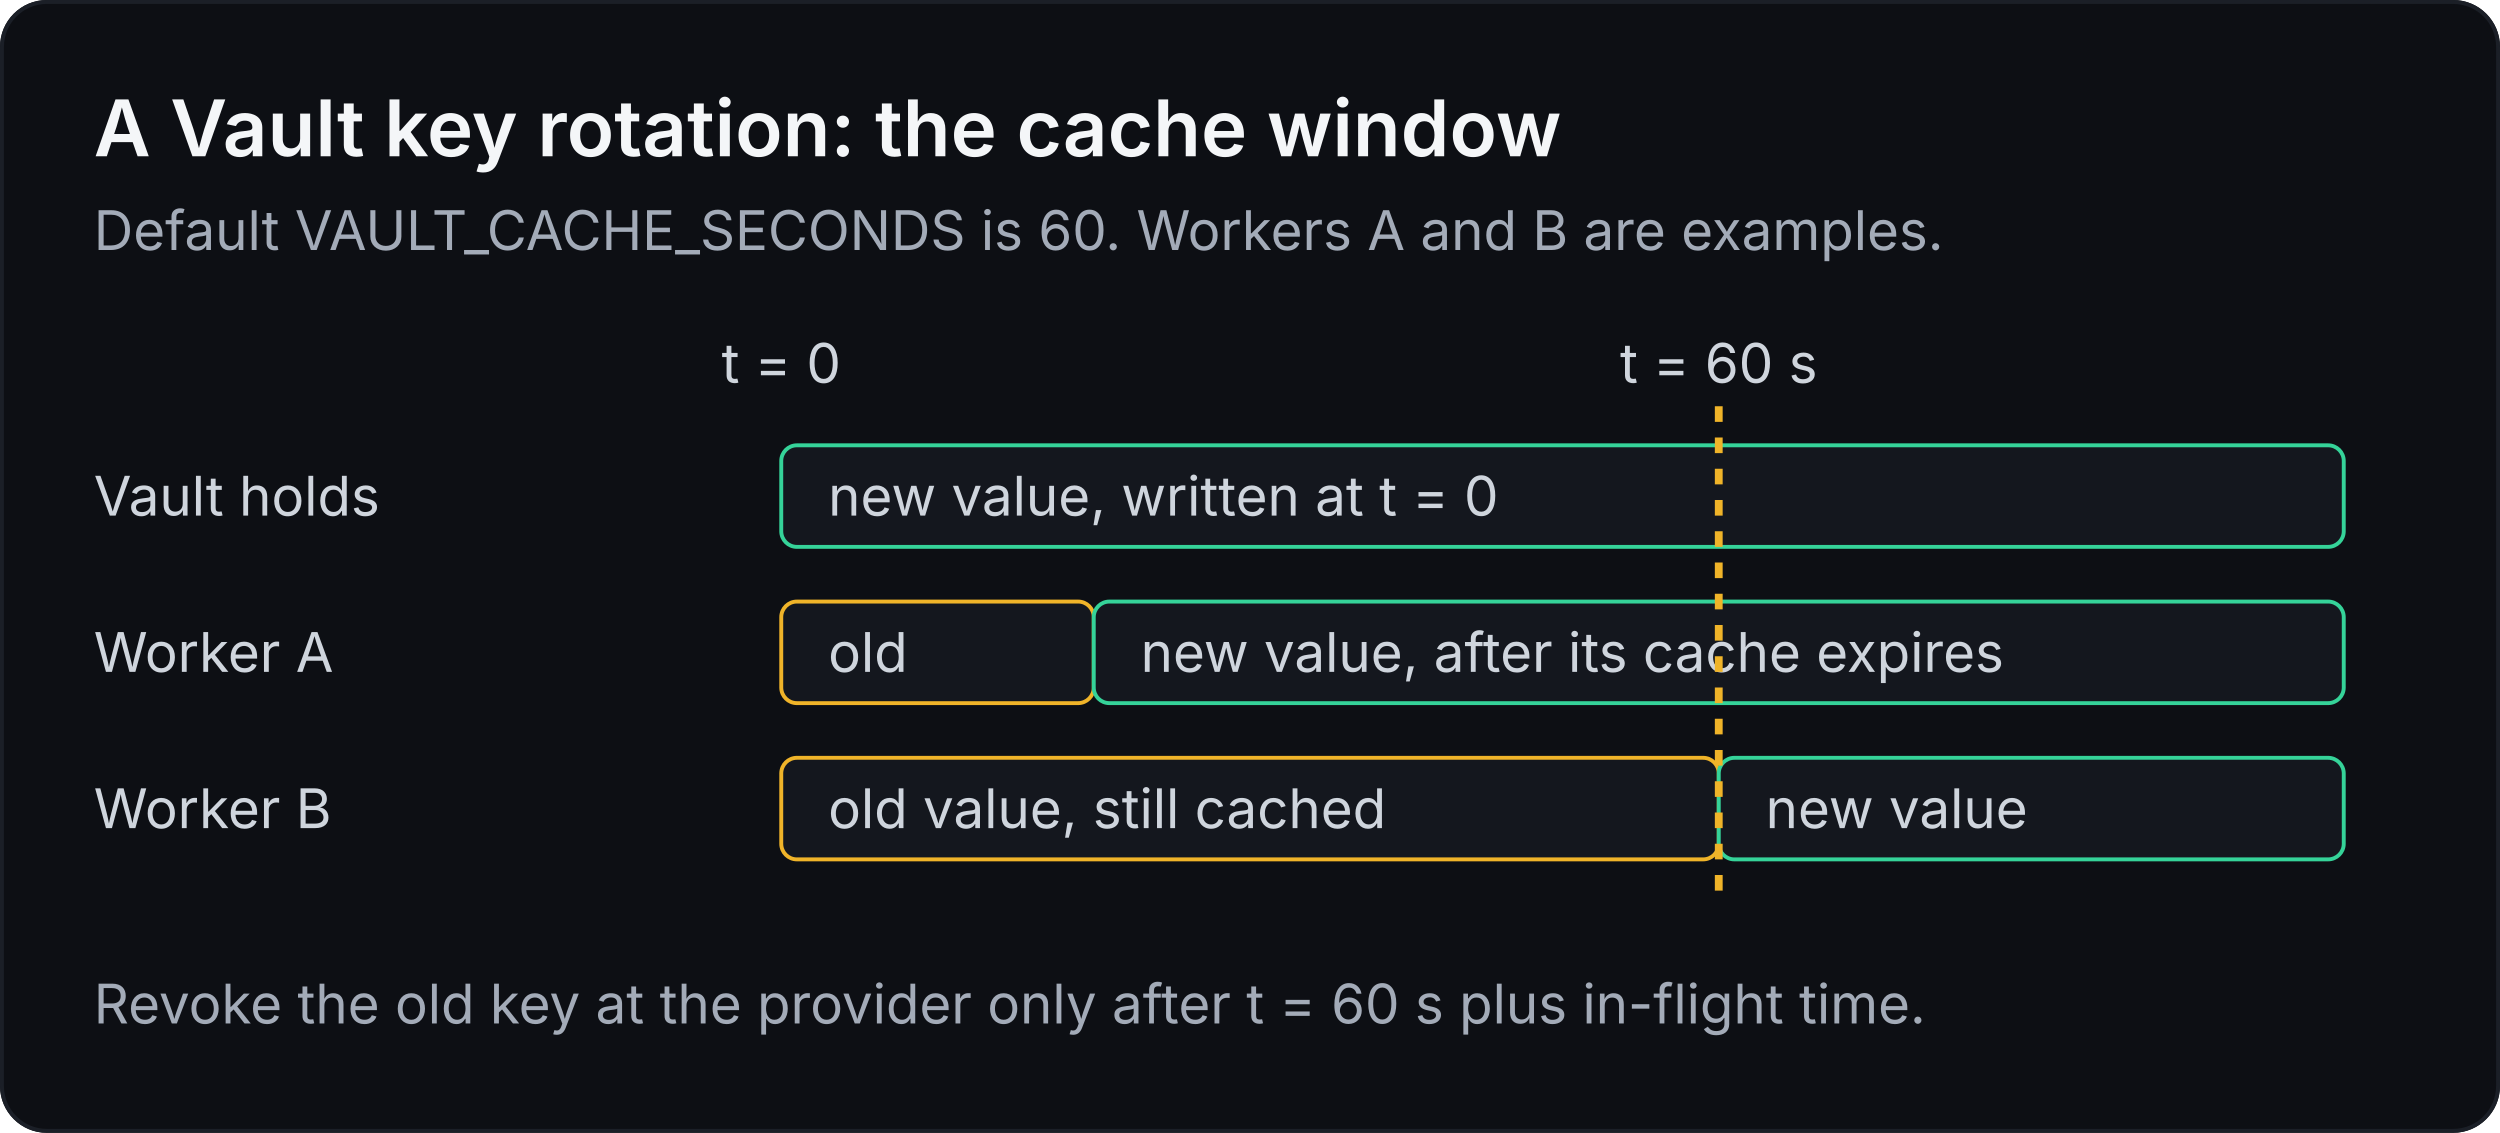
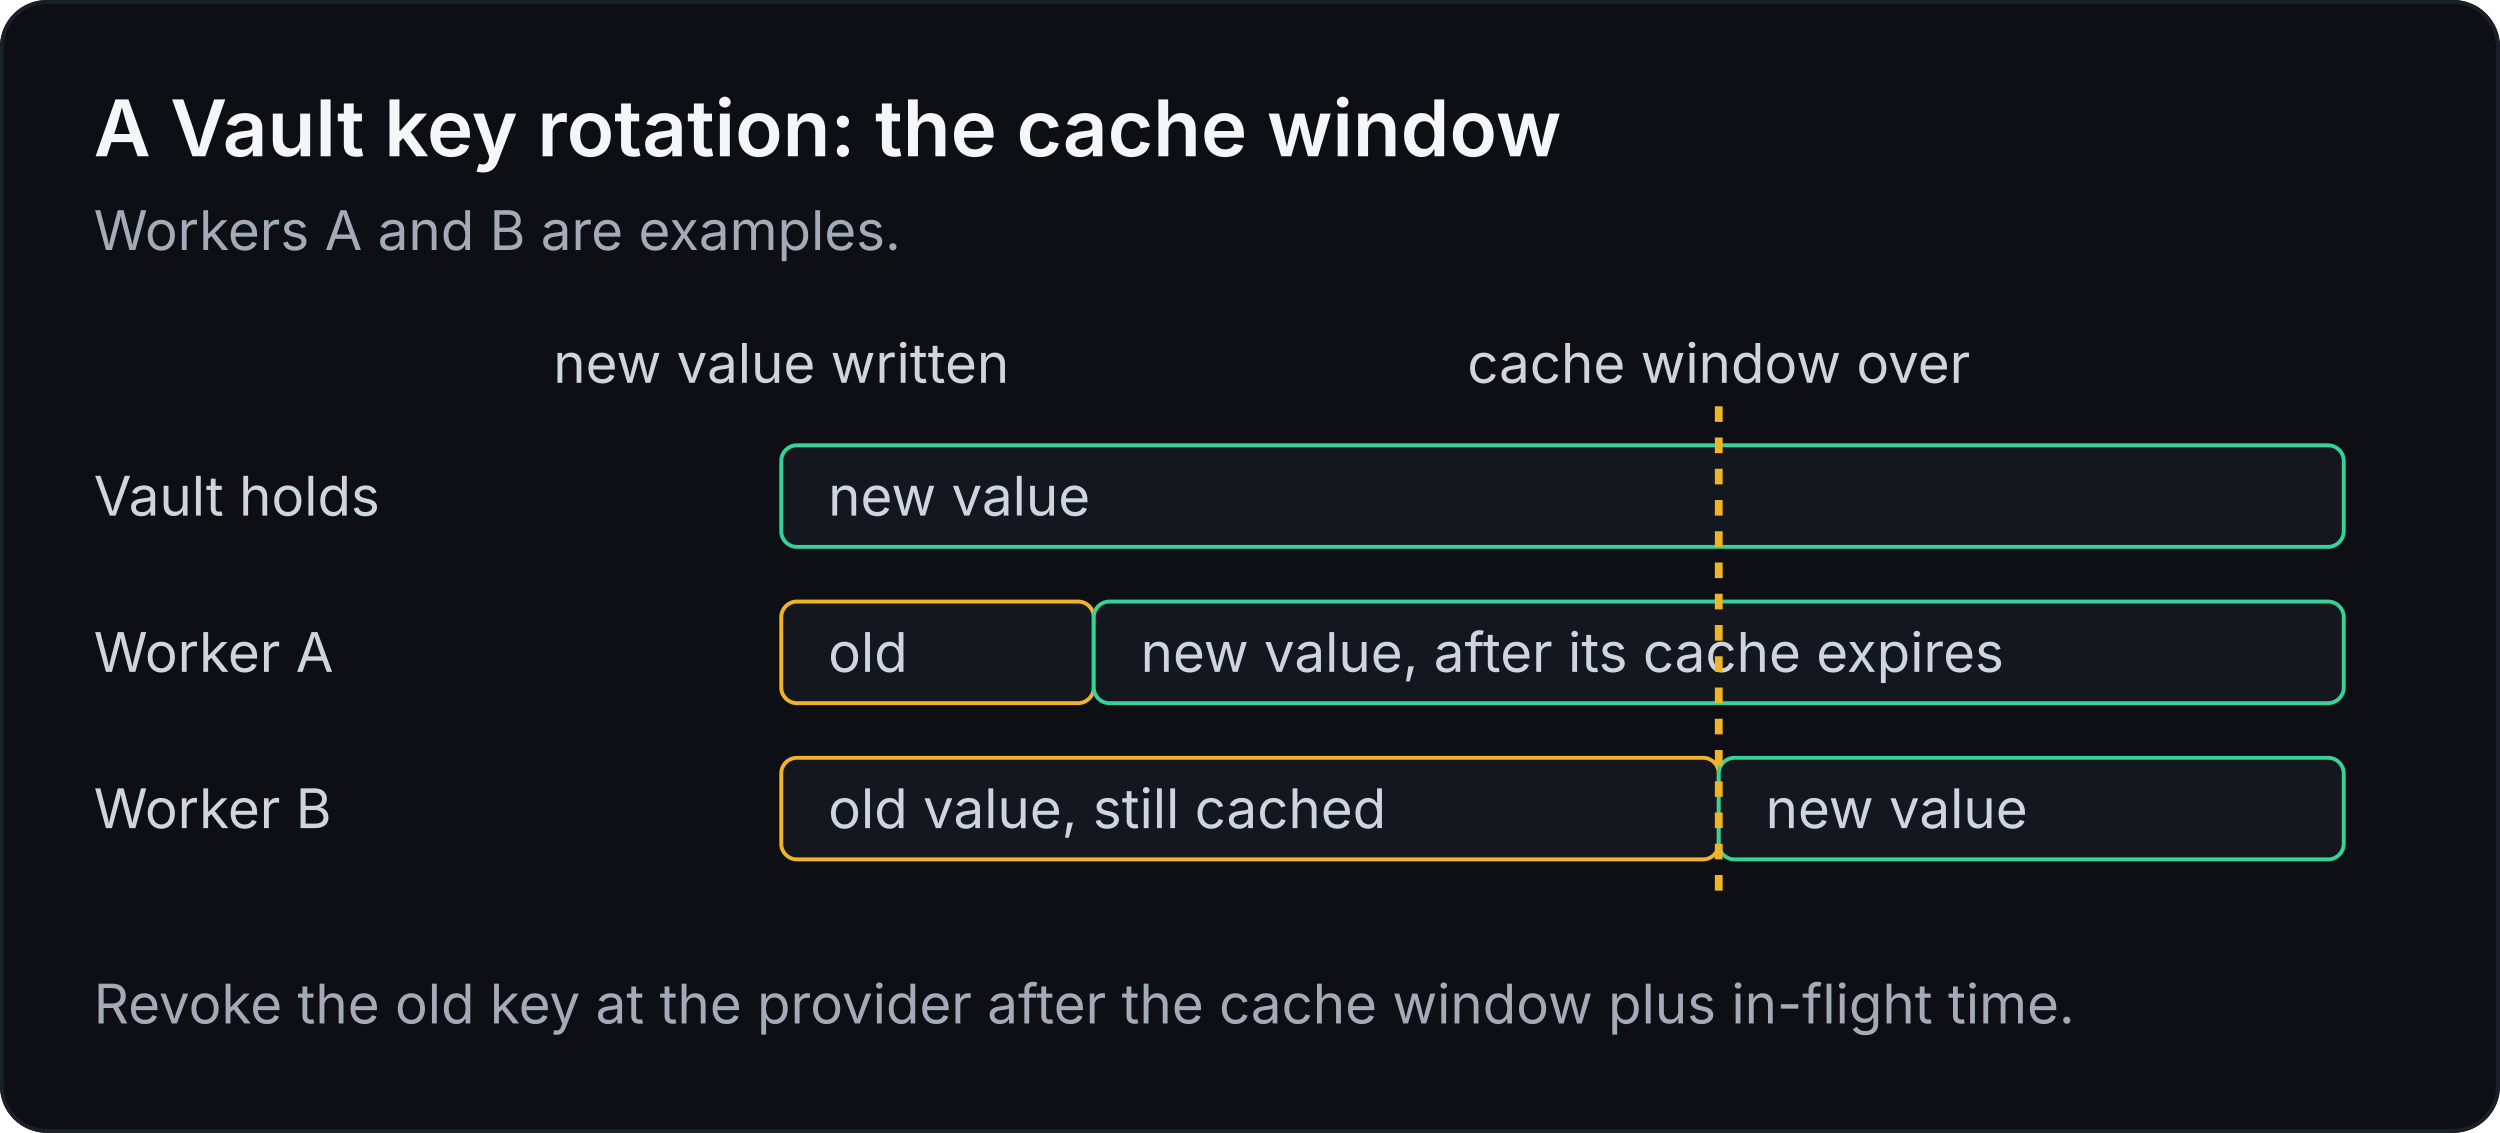
<svg xmlns="http://www.w3.org/2000/svg" viewBox="0 0 640 290" width="640" height="290" font-family="Inter, system-ui, sans-serif">
  <rect width="640" height="290" rx="12" fill="#0d0f14" />
  <rect x="0.5" y="0.5" width="639" height="289" rx="11.5" fill="none" stroke="#1b1f27" />
  <text x="24" y="40" fill="#f4f6f8" font-size="20" font-weight="600">A Vault key rotation: the cache window</text>
-   <text x="24" y="64" fill="#a3abb8" font-size="14">Default VAULT_CACHE_SECONDS is 60. Workers A and B are examples.</text>
-   <text x="200" y="98" fill="#cfd5dd" font-size="14" text-anchor="middle">t = 0</text>
-   <text x="440" y="98" fill="#cfd5dd" font-size="14" text-anchor="middle">t = 60 s</text>
+   <text x="24" y="64" fill="#a3abb8" font-size="14">Workers A and B are examples.</text>
+   <text x="200" y="98" fill="#cfd5dd" font-size="14" text-anchor="middle">new value written</text>
+   <text x="440" y="98" fill="#cfd5dd" font-size="14" text-anchor="middle">cache window over</text>
  <text x="24" y="132" fill="#cfd5dd" font-size="14">Vault holds</text>
  <rect x="200" y="114" width="400" height="26" rx="4" fill="#14171e" stroke="#35d399" />
-   <text x="212" y="132" fill="#cfd5dd" font-size="14">new value, written at t = 0</text>
+   <text x="212" y="132" fill="#cfd5dd" font-size="14">new value</text>
  <text x="24" y="172" fill="#cfd5dd" font-size="14">Worker A</text>
  <rect x="200" y="154" width="80" height="26" rx="4" fill="#14171e" stroke="#f0b429" />
  <text x="212" y="172" fill="#cfd5dd" font-size="14">old</text>
  <rect x="280" y="154" width="320" height="26" rx="4" fill="#14171e" stroke="#35d399" />
  <text x="292" y="172" fill="#cfd5dd" font-size="14">new value, after its cache expires</text>
  <text x="24" y="212" fill="#cfd5dd" font-size="14">Worker B</text>
  <rect x="200" y="194" width="240" height="26" rx="4" fill="#14171e" stroke="#f0b429" />
  <text x="212" y="212" fill="#cfd5dd" font-size="14">old value, still cached</text>
  <rect x="440" y="194" width="160" height="26" rx="4" fill="#14171e" stroke="#35d399" />
  <text x="452" y="212" fill="#cfd5dd" font-size="14">new value</text>
  <line x1="440" y1="104" x2="440" y2="232" stroke="#f0b429" stroke-width="2" stroke-dasharray="4 4" />
-   <text x="24" y="262" fill="#a3abb8" font-size="14">Revoke the old key at the provider only after t = 60 s plus in-flight time.</text>
+   <text x="24" y="262" fill="#a3abb8" font-size="14">Revoke the old key at the provider after the cache window plus in-flight time.</text>
</svg>
